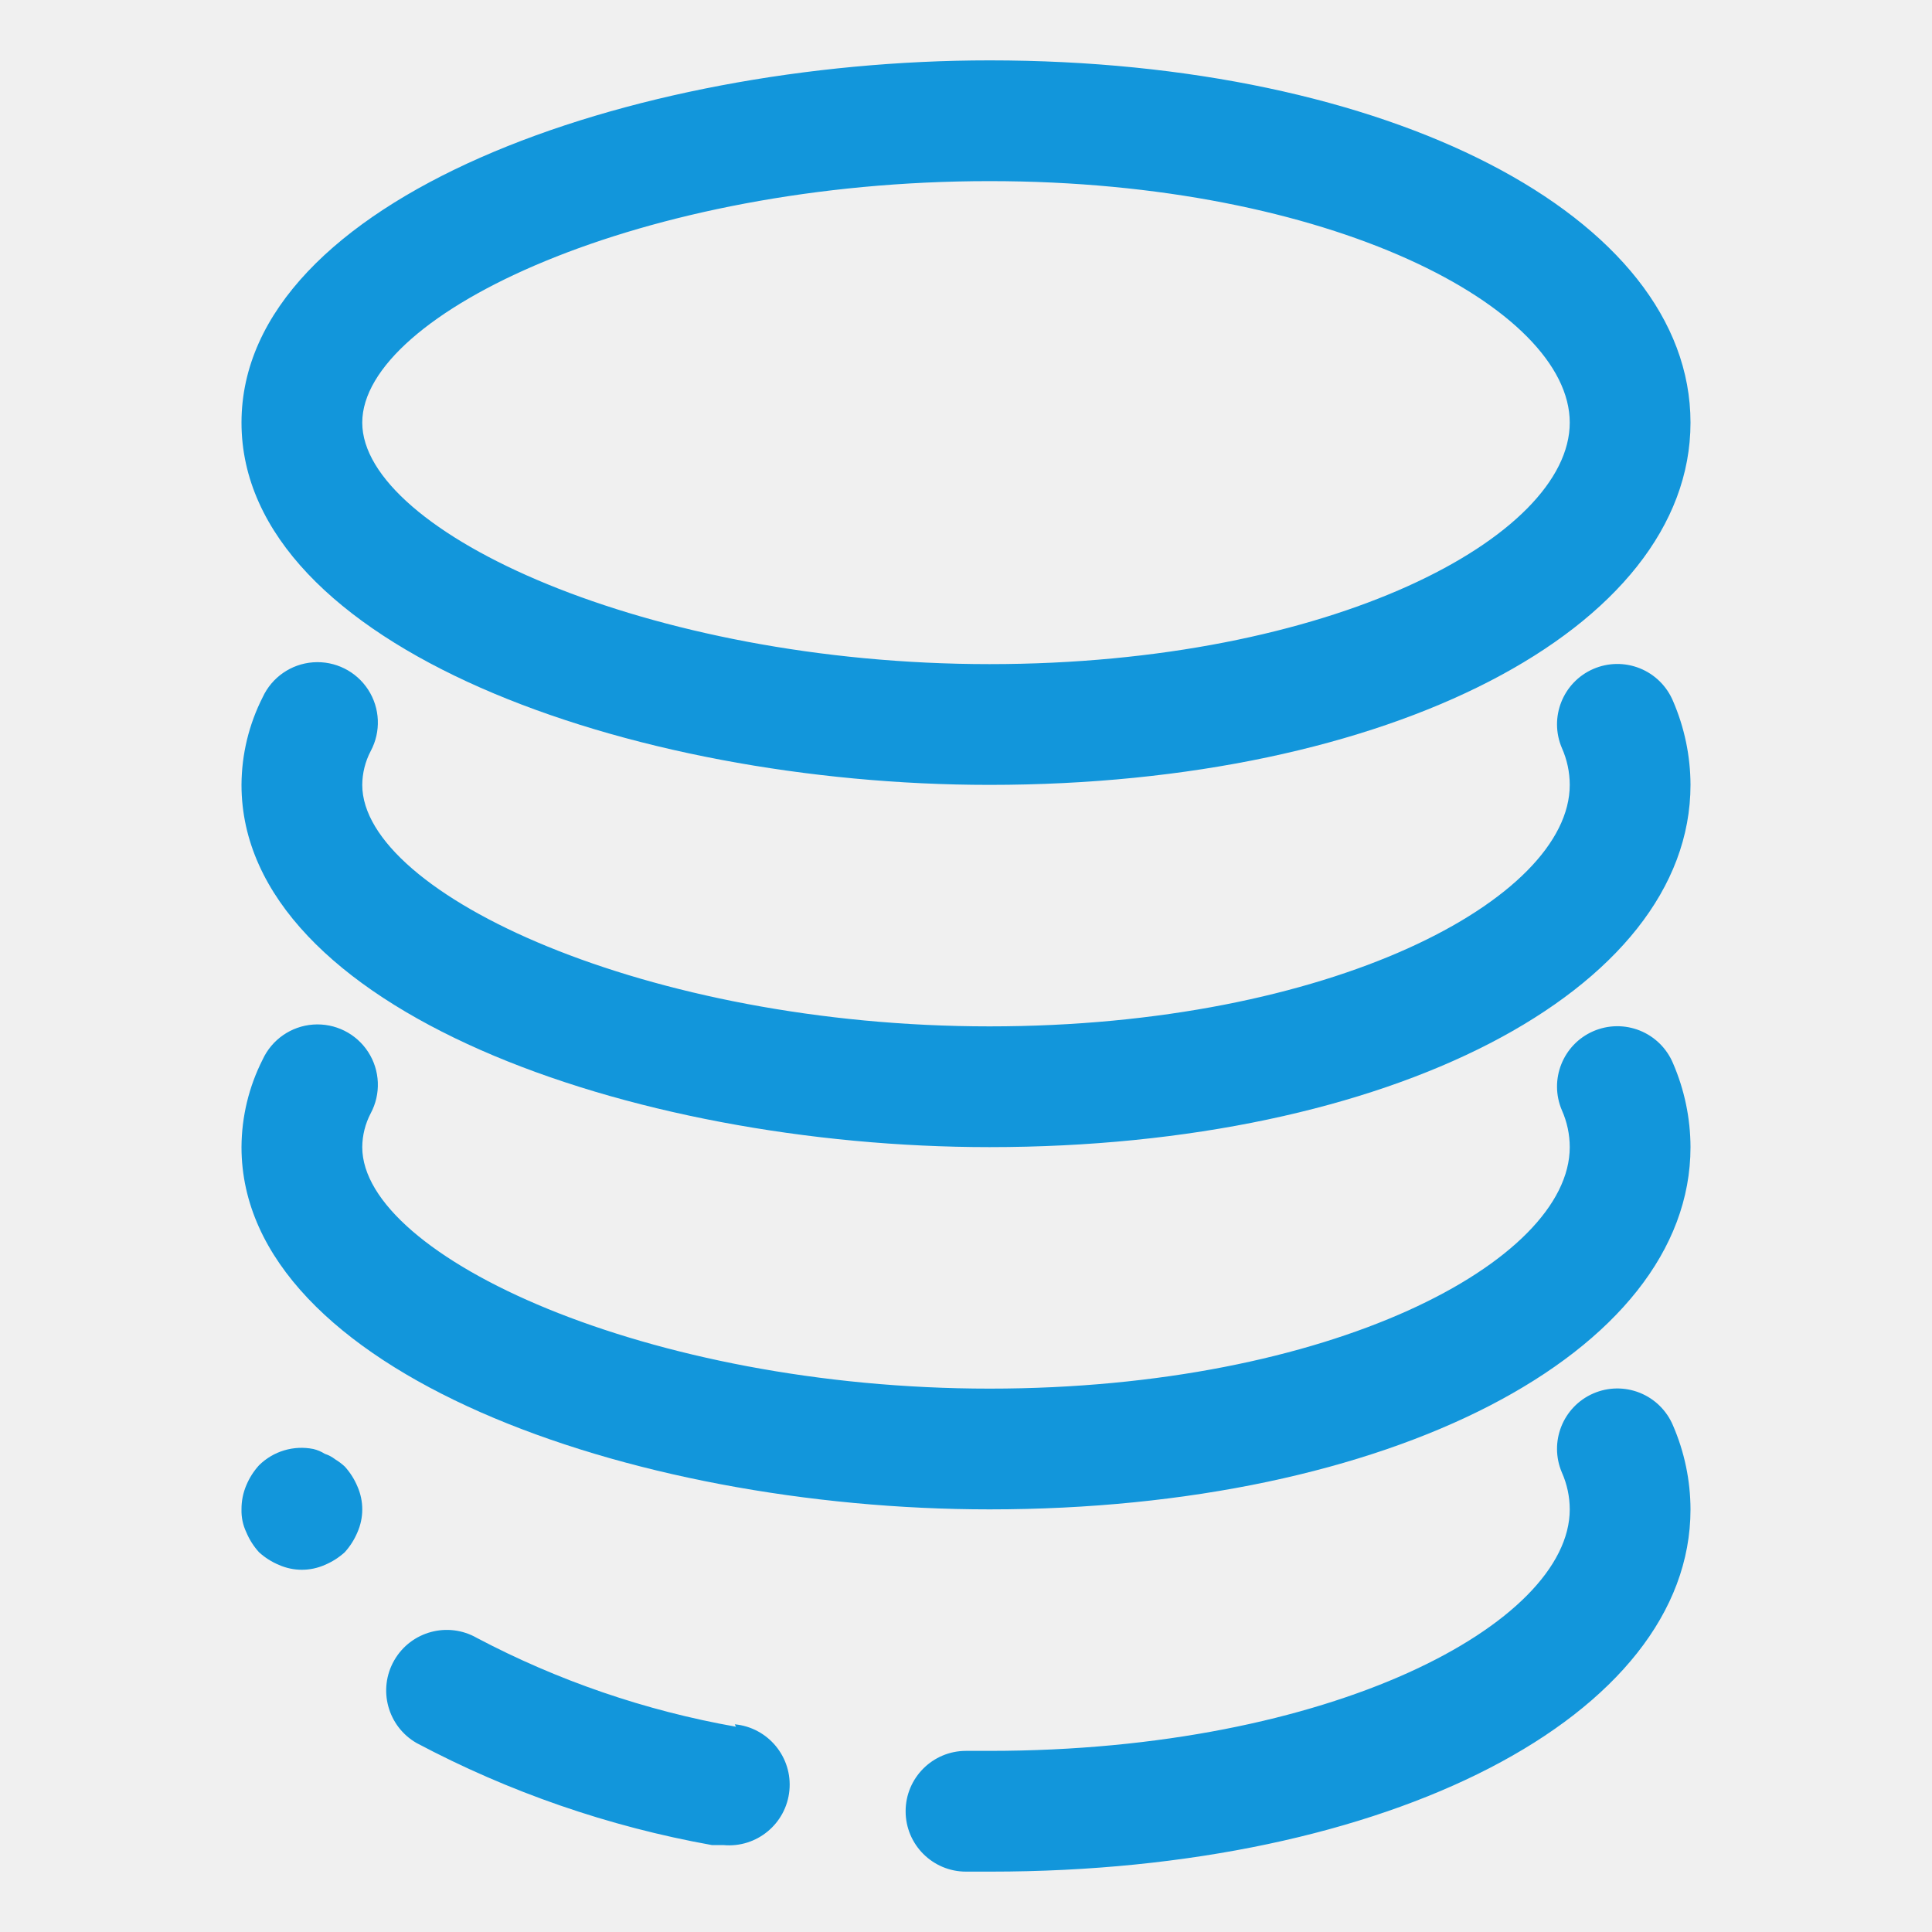
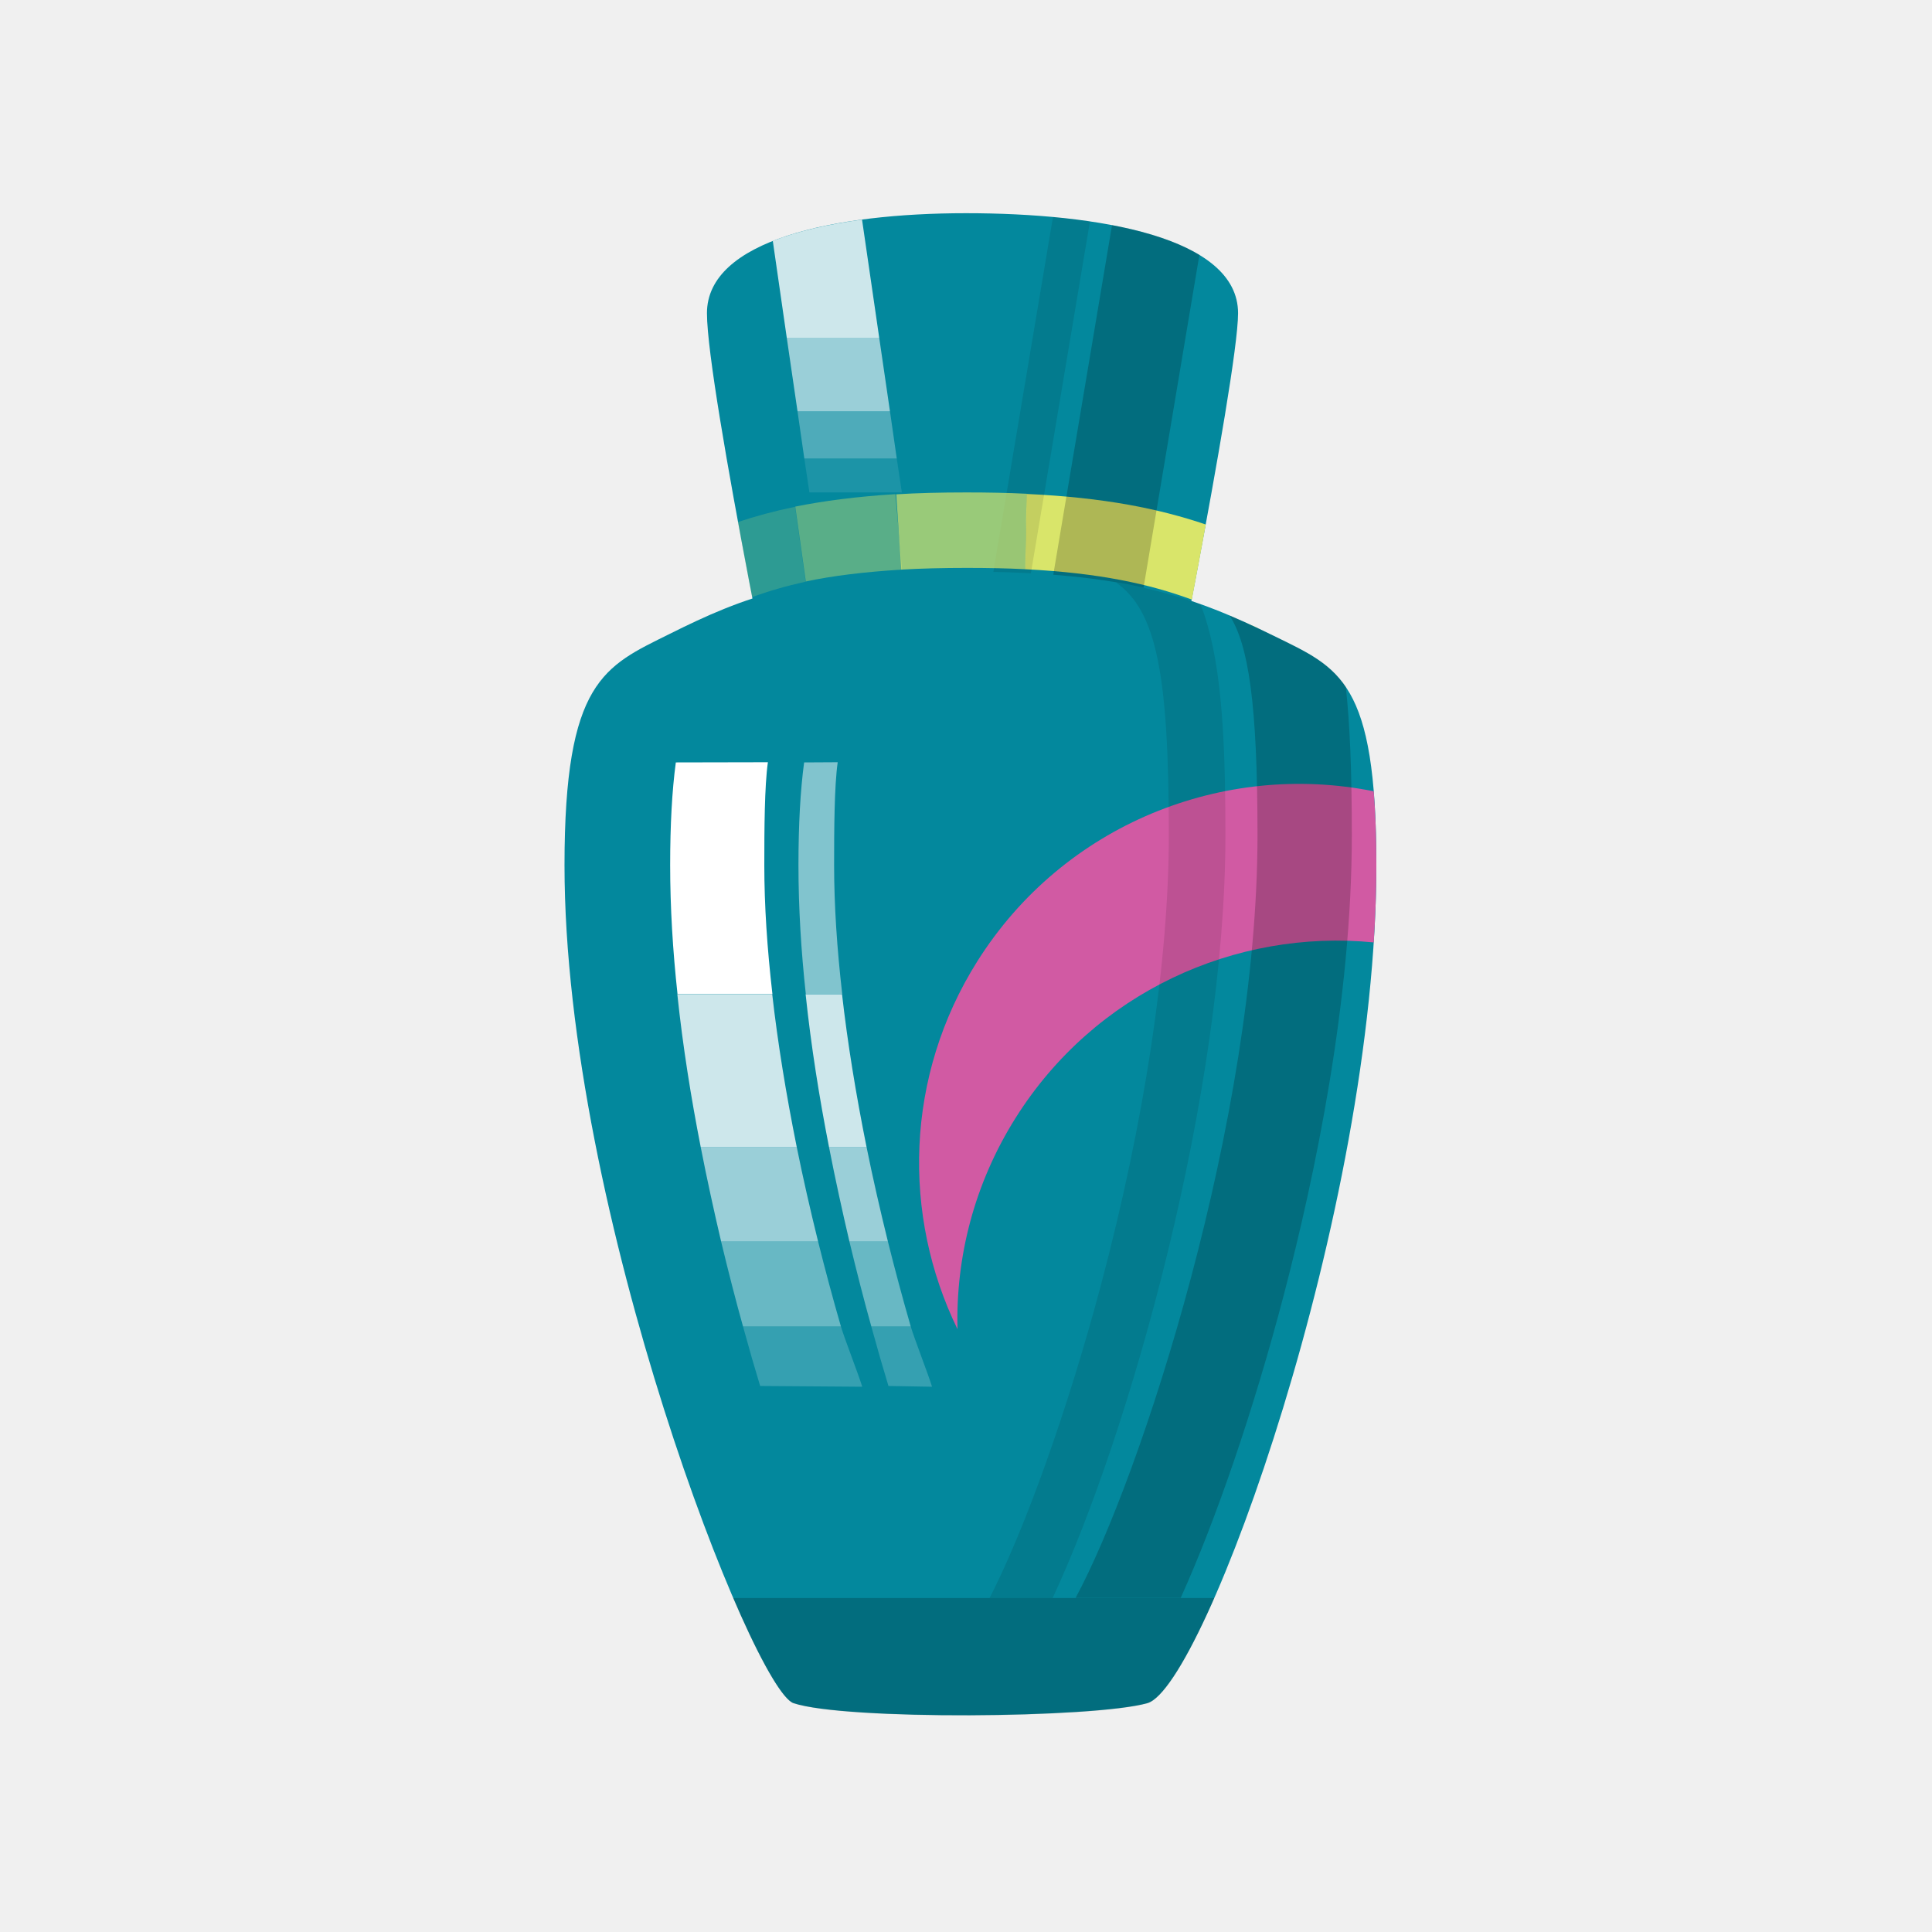
- <svg xmlns="http://www.w3.org/2000/svg" t="1552391431467" class="icon" style="" viewBox="0 0 1024 1024" version="1.1" p-id="16753" width="200" height="200">
+ <svg xmlns="http://www.w3.org/2000/svg" t="1552477716467" class="icon" style="" viewBox="0 0 1024 1024" version="1.1" p-id="1177" width="200" height="200">
  <defs>
    <style type="text/css" />
  </defs>
-   <path d="M524.48 416C736 416 896 333.44 896 224s-160-192-371.52-192C333.76 32 128 105.28 128 224s205.76 192 396.48 192z m0-320C705.6 96 832 163.52 832 224s-126.4 128-307.52 128S192 281.92 192 224s148.48-128 332.48-128zM182.72 777.28a32 32 0 0 0-5.12-3.84 17.6 17.6 0 0 0-5.44-2.88 19.84 19.84 0 0 0-6.08-2.56 32 32 0 0 0-28.8 8.64 36.8 36.8 0 0 0-6.72 10.56A32 32 0 0 0 128 800a26.56 26.56 0 0 0 2.56 12.16 37.12 37.12 0 0 0 6.72 10.56 36.8 36.8 0 0 0 10.56 6.72 30.08 30.08 0 0 0 24.32 0 37.12 37.12 0 0 0 10.56-6.72 37.12 37.12 0 0 0 6.72-10.56 30.08 30.08 0 0 0 0-24.32 36.8 36.8 0 0 0-6.72-10.56zM390.08 915.2a469.44 469.44 0 0 1-137.28-47.04 32 32 0 0 0-32 55.68 535.36 535.36 0 0 0 156.48 54.08h6.08a32 32 0 0 0 6.08-64zM844.48 738.56a32 32 0 0 0-16.64 41.92A48.32 48.32 0 0 1 832 800c0 60.48-126.4 128-307.52 128H512a32 32 0 0 0 0 64h13.12C736 992 896 909.44 896 800a112.64 112.64 0 0 0-9.28-44.48 32 32 0 0 0-42.24-16.96z" fill="#1296db" p-id="16754" data-spm-anchor-id="a313x.7781069.0.i9" />
-   <path d="M844.48 354.56a32 32 0 0 0-16.64 41.92A48.32 48.32 0 0 1 832 416c0 60.48-126.4 128-307.52 128S192 473.92 192 416a39.36 39.36 0 0 1 4.48-17.92 32 32 0 1 0-57.28-28.48A103.68 103.68 0 0 0 128 416c0 118.72 205.76 192 396.48 192C736 608 896 525.44 896 416a112.64 112.64 0 0 0-9.28-44.48 32 32 0 0 0-42.24-16.96z" fill="#1296db" p-id="16755" />
-   <path d="M844.48 546.56a32 32 0 0 0-16.64 41.92A48.32 48.32 0 0 1 832 608c0 60.48-126.4 128-307.52 128S192 665.92 192 608a39.36 39.36 0 0 1 4.48-17.92 32 32 0 1 0-57.28-28.48A103.68 103.68 0 0 0 128 608c0 118.72 205.76 192 396.48 192C736 800 896 717.44 896 608a112.64 112.64 0 0 0-9.28-44.48 32 32 0 0 0-42.24-16.96z" fill="#1296db" p-id="16756" />
+   <path d="M374.7 166c0-38.7 67.4-53 137.3-53s144.2 12.6 144.2 53c0 34.1-44.6 253.8-44.6 253.8H419.3c0-0.1-44.6-214-44.6-253.8z" fill="#03889D" p-id="1178" />
+   <path d="M658.1 329c2.8 1.3 5.6 2.7 8.4 4l0.1-0.2c-2.9-1.2-5.7-2.5-8.5-3.8zM543.4 301.7c39.4 2 65.7 7.8 88.3 16.1 2.5-13.1 5-26.5 7.4-39.8-24.5-8.3-53.5-14.3-95-16.2l-0.7 39.9z" fill="#D9E56A" p-id="1179" />
+   <path d="M603 330l32.7-194.9c-11.8-7.2-27.9-12.3-46.3-15.8L554 330h49z" opacity=".2" p-id="1180" />
+   <path d="M542 330l35.7-212.7c-6.4-0.9-12.9-1.7-19.6-2.3L522 330h20z" opacity=".1" p-id="1181" />
+   <path d="M466 179l-9.1-62.6c-17.8 2.4-34.1 6.1-47.3 11.3L417 179h49z" fill="#FFFFFF" opacity=".8" p-id="1182" />
+   <path d="M429 261h49l-2.7-18h-49z" fill="#FFFFFF" opacity=".1" p-id="1183" />
+   <path d="M471.7 218l-5.7-39h-49l5.7 39z" fill="#FFFFFF" opacity=".6" p-id="1184" />
+   <path d="M422.7 218l3.6 25h49l-3.6-25z" fill="#FFFFFF" opacity=".3" p-id="1185" />
+   <path d="M363.8 331.9c3.7-1.8 7.3-3.6 10.9-5.3-3.7 1.6-7.4 3.3-11 5.1l0.1 0.2zM427 308.3l-5.6-39.7c-11.1 2.3-21 5-30.3 8.1 2.4 13.3 5 26.7 7.5 39.8 8.7-3.2 18-5.9 28.4-8.2z" fill="#D9E56A" opacity=".2" p-id="1186" />
+   <path d="M512.2 261c-13.6 0-25.9 0.3-37.2 1l2.7 39.9c10.4-0.6 21.9-0.9 34.6-0.9 11.3 0 21.6 0.2 31.2 0.7l0.7-40c-10-0.5-20.6-0.7-32-0.7z" fill="#D9E56A" opacity=".7" p-id="1187" />
+   <path d="M421.5 268.5l5.6 39.7c14-3 31.2-5.1 51-6.3l-3.5-40c-20.8 1.3-38.1 3.6-53.1 6.6z" fill="#D9E56A" opacity=".4" p-id="1188" />
+   <path d="M675.3 337.1c-42-20.6-78.4-34.1-163.1-34.1-84.7 0-118.2 13.5-157.3 33-34.6 17.2-55.7 24.7-55.7 122.6 0 183.6 100.1 437 121.4 444.1 27.3 9.1 159.1 8 187.5 0 30.1-8.5 121.4-260.8 121.4-444.1 0-97.9-19.4-104.4-54.2-121.5z" fill="#03889D" p-id="1189" />
+   <path d="M402.9 734.6l54.1 0.4c-1.7-5.8-9.7-26.3-11.3-32h-51.9c3.2 11.7 6.3 22.4 9.1 31.6z" fill="#FFFFFF" opacity=".2" p-id="1190" />
+   <path d="M405.1 458.7c0-19.4 0.1-41.9 1.9-54.7l-48.8 0.1c-2 15-3 32.9-3 54.5 0 22.4 1.4 45.4 3.9 68.3h50.3c-2.8-24.3-4.3-47.2-4.3-68.2z" fill="#FFFFFF" p-id="1191" />
+   <path d="M422.3 608c-5.7-28.3-10.1-55.4-13-81H359c2.9 27.6 7.3 55 12.4 81h50.9z" fill="#FFFFFF" opacity=".8" p-id="1192" />
+   <path d="M371.4 608c3.4 17.4 7.1 34.2 10.8 50h51.4c-4.2-17-8-33.7-11.3-50h-50.9z" fill="#FFFFFF" opacity=".6" p-id="1193" />
+   <path d="M382.2 658c3.9 16.2 7.8 31.4 11.6 45h51.9c-4.4-15.2-8.4-30.2-12.1-45h-51.4z" fill="#FFFFFF" opacity=".4" p-id="1194" />
+   <path d="M470.9 734.6l23.1 0.4c-1.7-5.8-9.7-26.3-11.3-32h-20.9c3.2 11.7 6.3 22.4 9.1 31.6z" fill="#FFFFFF" opacity=".2" p-id="1195" />
+   <path d="M442.1 458.7c0-19.4 0.1-41.9 1.9-54.7l-17.8 0.1c-2 15-3 32.9-3 54.5 0 22.4 1.4 45.4 3.9 68.3h19.3c-2.8-24.3-4.3-47.2-4.3-68.2z" fill="#FFFFFF" opacity=".5" p-id="1196" />
+   <path d="M459.3 608c-5.7-28.3-10.1-55.4-13-81H427c2.9 27.6 7.3 55 12.4 81h19.9z" fill="#FFFFFF" opacity=".8" p-id="1197" />
+   <path d="M439.4 608c3.4 17.4 7.1 34.2 10.8 50h20.4c-4.2-17-8-33.7-11.3-50h-19.9z" fill="#FFFFFF" opacity=".6" p-id="1198" />
+   <path d="M450.2 658c3.9 16.2 7.8 31.4 11.6 45h20.9c-4.4-15.2-8.4-30.2-12.1-45h-20.4z" fill="#FFFFFF" opacity=".4" p-id="1199" />
+   <path d="M518 509.5c-38.4 61-39.9 134.7-10.5 195-1-38.2 8.9-77.2 30.8-112 41.9-66.6 116.5-100.2 189.8-93 0.9-13.9 1.4-27.6 1.4-41 0-15.1-0.5-27.9-1.4-39.1-79.5-16-164.3 17.4-210.1 90.1z" fill="#D15AA3" p-id="1200" />
+   <path d="M675.3 337.1c-7.9-3.9-15.7-7.5-23.6-10.9 10 15.6 14.8 46.6 14.8 116.4 0 150.3-61.8 340.2-96.4 404.3h55.7c18.7-41.3 38.8-100 54.7-160.8 16.4-62.7 36-155.8 36-243.5 0-33.4-1-58.6-3.2-78.6-9.1-13.4-21.9-19-38-26.9z" opacity=".2" p-id="1201" />
+   <path d="M619.5 442.7c0 66.5-12.8 151.2-36 238.5-17.5 65.7-40.1 129-59 165.8h33.4c41-87.8 91.6-268.1 91.6-404.3 0-55.9-2.5-95.1-13.2-122.4-1.6-0.6-3.2-1.1-4.8-1.7-12-4-25-7.4-40-9.9 21.5 15.2 28 48.6 28 134z" opacity=".1" p-id="1202" />
+   <path d="M420.6 902.8c27.3 9.1 159.1 8 187.5 0 8.3-2.3 21.2-23.1 35.5-55.8h-255c14.1 33 26.1 53.8 32 55.8z" opacity=".2" p-id="1203" />
</svg>
